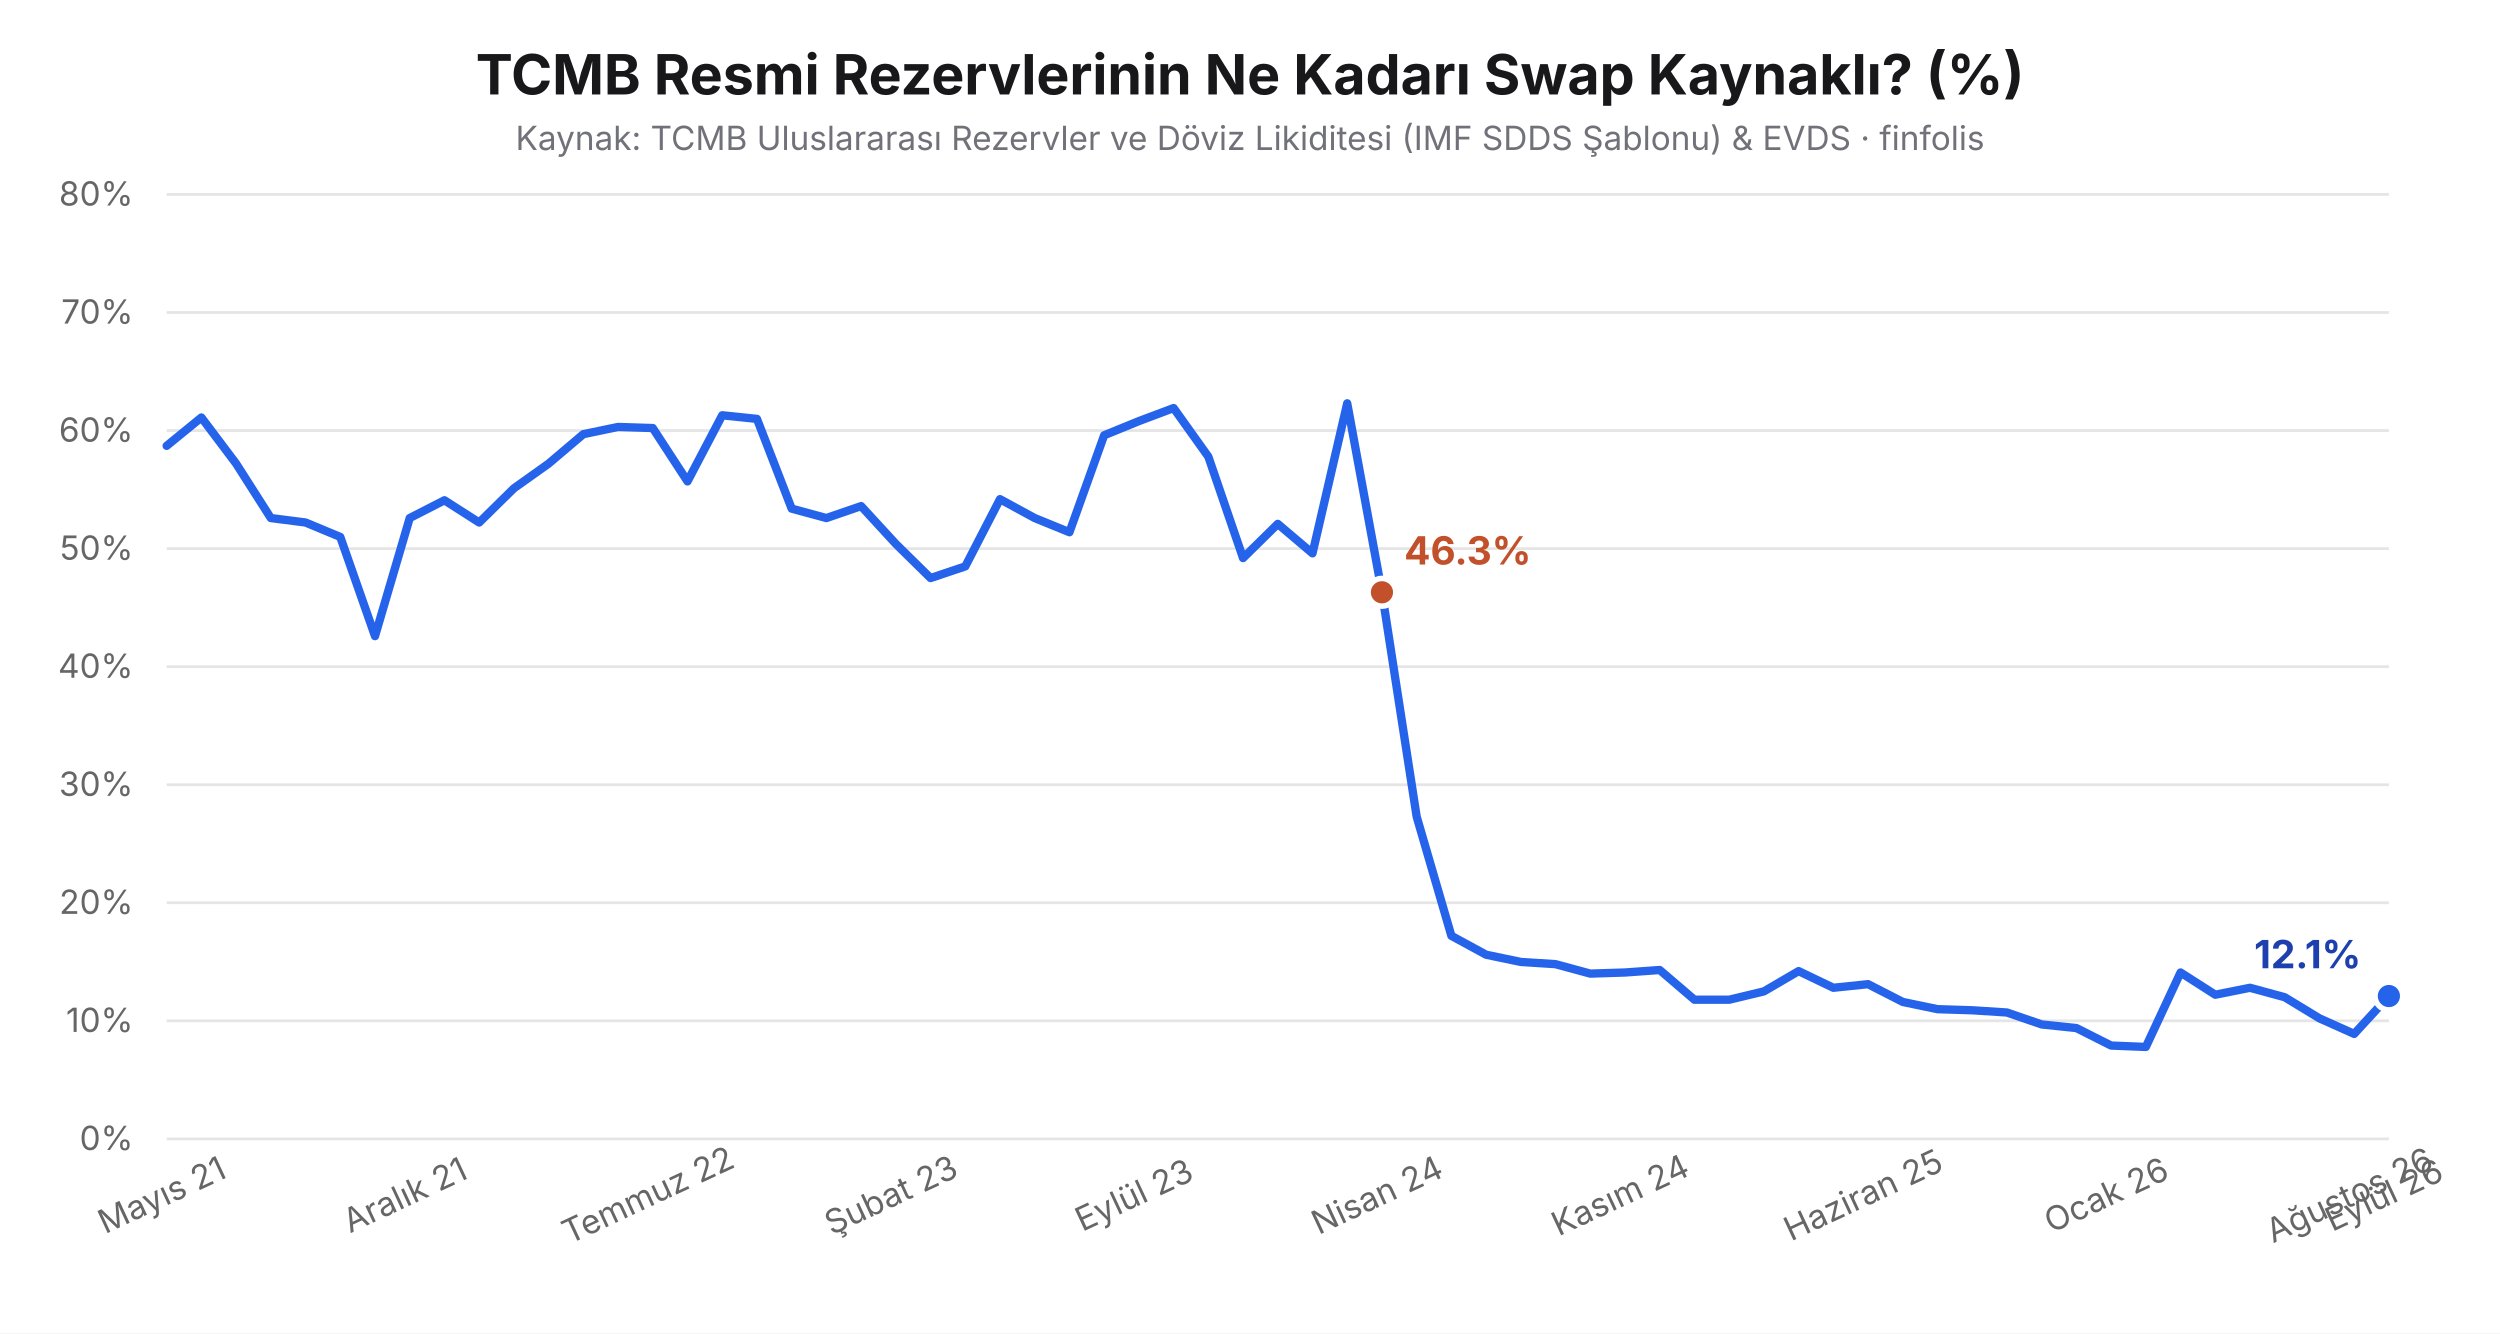
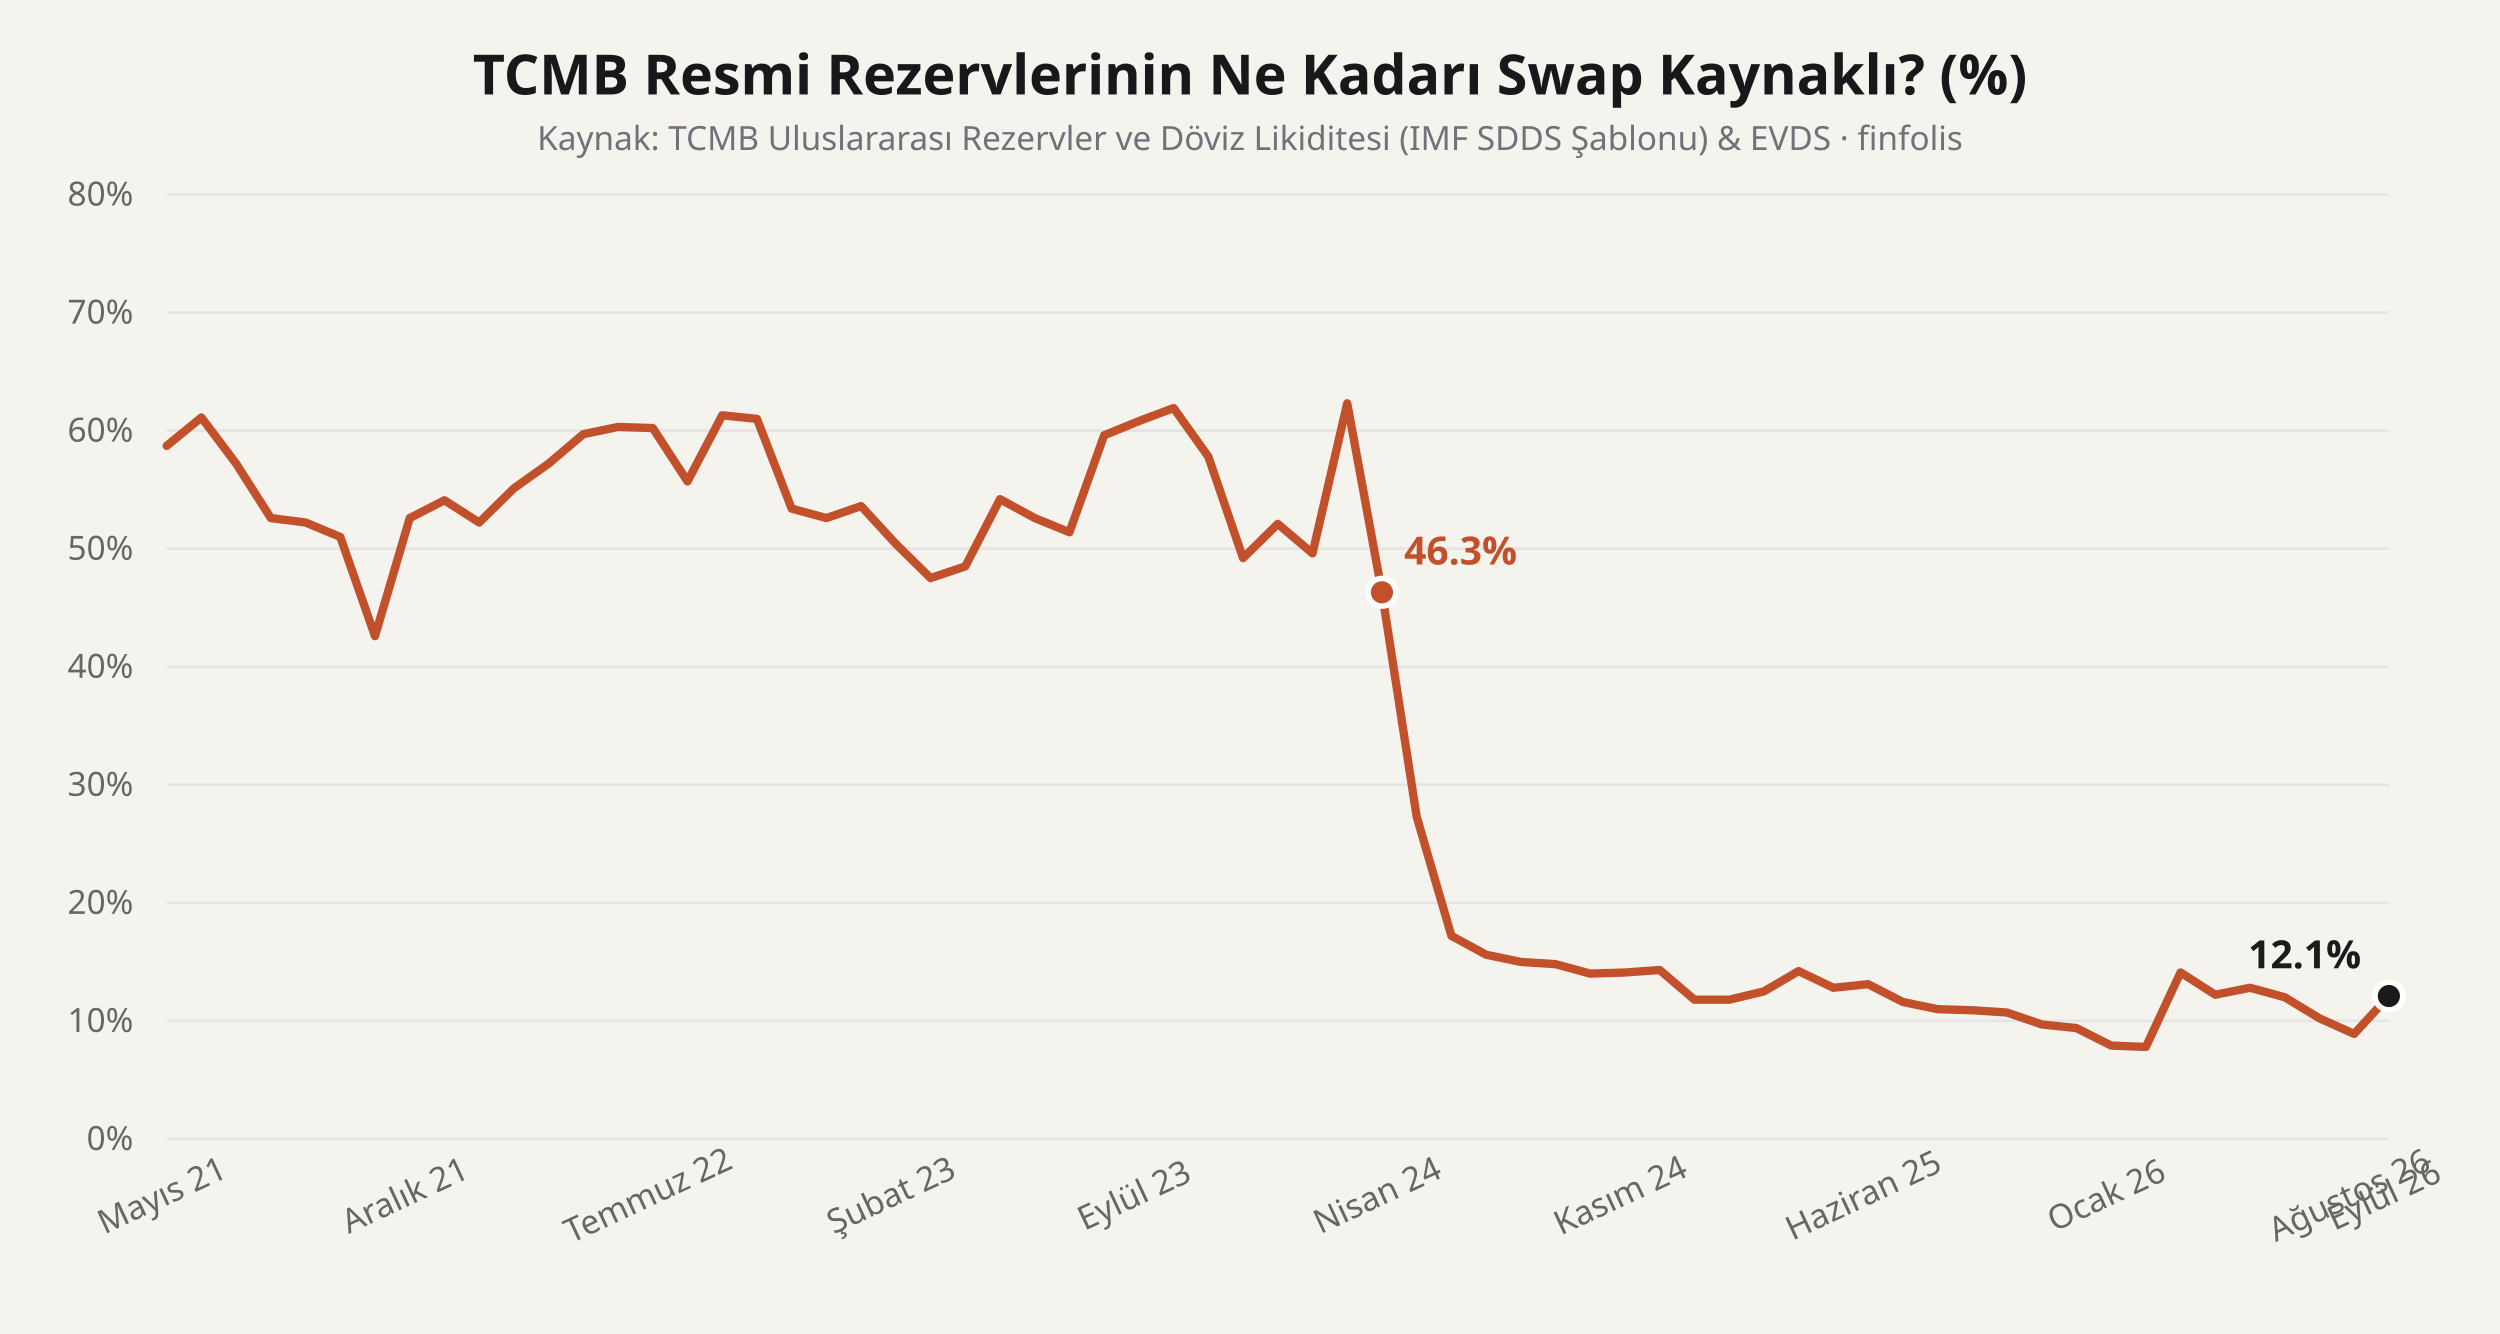
<svg xmlns="http://www.w3.org/2000/svg" viewBox="0 0 900 480" width="100%" height="100%">
-   <rect width="900" height="480" fill="#ffffff" />
-   <text x="450" y="34" fill="#18181b" font-size="20" font-weight="700" font-family="system-ui, -apple-system, sans-serif" text-anchor="middle">
+   <rect width="900" height="480" fill="#f4f3ee" />
+   <text x="450" y="34" fill="#18181b" font-size="20" font-weight="700" font-family="'Bricolage Grotesque', system-ui, sans-serif" text-anchor="middle">
    TCMB Resmi Rezervlerinin Ne Kadarı Swap Kaynaklı? (%)
  </text>
-   <text x="450" y="54" fill="#71717a" font-size="12" font-family="system-ui, -apple-system, sans-serif" text-anchor="middle">
+   <text x="450" y="54" fill="#71717a" font-size="12" font-family="'Bricolage Grotesque', system-ui, sans-serif" text-anchor="middle">
    Kaynak: TCMB Uluslararası Rezervler ve Döviz Likiditesi (IMF SDDS Şablonu) &amp; EVDS · finfolis
  </text>
  <line x1="60" y1="410" x2="860" y2="410" stroke="#e5e5e5" stroke-width="1" />
-   <text x="48" y="414" fill="#666666" font-size="12" font-family="system-ui, -apple-system, sans-serif" text-anchor="end">0%</text>
+   <text x="48" y="414" fill="#666666" font-size="12" font-family="'Bricolage Grotesque', system-ui, sans-serif" text-anchor="end">0%</text>
  <line x1="60" y1="367.5" x2="860" y2="367.5" stroke="#e5e5e5" stroke-width="1" />
-   <text x="48" y="371.5" fill="#666666" font-size="12" font-family="system-ui, -apple-system, sans-serif" text-anchor="end">10%</text>
+   <text x="48" y="371.5" fill="#666666" font-size="12" font-family="'Bricolage Grotesque', system-ui, sans-serif" text-anchor="end">10%</text>
  <line x1="60" y1="325" x2="860" y2="325" stroke="#e5e5e5" stroke-width="1" />
-   <text x="48" y="329" fill="#666666" font-size="12" font-family="system-ui, -apple-system, sans-serif" text-anchor="end">20%</text>
+   <text x="48" y="329" fill="#666666" font-size="12" font-family="'Bricolage Grotesque', system-ui, sans-serif" text-anchor="end">20%</text>
  <line x1="60" y1="282.5" x2="860" y2="282.5" stroke="#e5e5e5" stroke-width="1" />
-   <text x="48" y="286.5" fill="#666666" font-size="12" font-family="system-ui, -apple-system, sans-serif" text-anchor="end">30%</text>
+   <text x="48" y="286.5" fill="#666666" font-size="12" font-family="'Bricolage Grotesque', system-ui, sans-serif" text-anchor="end">30%</text>
  <line x1="60" y1="240" x2="860" y2="240" stroke="#e5e5e5" stroke-width="1" />
-   <text x="48" y="244" fill="#666666" font-size="12" font-family="system-ui, -apple-system, sans-serif" text-anchor="end">40%</text>
+   <text x="48" y="244" fill="#666666" font-size="12" font-family="'Bricolage Grotesque', system-ui, sans-serif" text-anchor="end">40%</text>
  <line x1="60" y1="197.5" x2="860" y2="197.5" stroke="#e5e5e5" stroke-width="1" />
-   <text x="48" y="201.5" fill="#666666" font-size="12" font-family="system-ui, -apple-system, sans-serif" text-anchor="end">50%</text>
+   <text x="48" y="201.5" fill="#666666" font-size="12" font-family="'Bricolage Grotesque', system-ui, sans-serif" text-anchor="end">50%</text>
  <line x1="60" y1="155" x2="860" y2="155" stroke="#e5e5e5" stroke-width="1" />
-   <text x="48" y="159" fill="#666666" font-size="12" font-family="system-ui, -apple-system, sans-serif" text-anchor="end">60%</text>
+   <text x="48" y="159" fill="#666666" font-size="12" font-family="'Bricolage Grotesque', system-ui, sans-serif" text-anchor="end">60%</text>
  <line x1="60" y1="112.5" x2="860" y2="112.5" stroke="#e5e5e5" stroke-width="1" />
-   <text x="48" y="116.5" fill="#666666" font-size="12" font-family="system-ui, -apple-system, sans-serif" text-anchor="end">70%</text>
+   <text x="48" y="116.5" fill="#666666" font-size="12" font-family="'Bricolage Grotesque', system-ui, sans-serif" text-anchor="end">70%</text>
  <line x1="60" y1="70" x2="860" y2="70" stroke="#e5e5e5" stroke-width="1" />
-   <text x="48" y="74" fill="#666666" font-size="12" font-family="system-ui, -apple-system, sans-serif" text-anchor="end">80%</text>
-   <polyline fill="none" stroke="#2563eb" stroke-width="3" stroke-linecap="round" stroke-linejoin="round" points="60.0,160.5 72.5,150.3 85.0,166.9 97.5,186.5 110.0,188.1 122.5,193.3 135.0,229.0 147.5,186.5 160.0,180.1 172.5,188.1 185.0,175.8 197.5,166.9 210.0,156.3 222.5,153.7 235.0,154.1 247.5,173.3 260.0,149.5 272.5,150.8 285.0,183.1 297.5,186.5 310.0,182.2 322.5,195.8 335.0,208.1 347.5,203.9 360.0,179.7 372.5,186.5 385.0,191.6 397.5,156.7 410.0,151.6 422.5,146.9 435.0,164.4 447.5,200.9 460.0,188.6 472.5,199.2 485.0,145.2 497.5,213.2 510.0,294.0 522.5,336.9 535.0,343.7 547.5,346.3 560.0,347.1 572.5,350.5 585.0,350.1 597.5,349.2 610.0,359.9 622.5,359.9 635.0,356.9 647.5,349.6 660.0,355.6 672.5,354.3 685.0,360.7 697.5,363.3 710.0,363.7 722.5,364.5 735.0,368.8 747.5,370.1 760.0,376.4 772.5,376.9 785.0,350.1 797.5,358.1 810.0,355.6 822.5,359.0 835.0,366.6 847.5,372.2 860.0,358.6" />
+   <text x="48" y="74" fill="#666666" font-size="12" font-family="'Bricolage Grotesque', system-ui, sans-serif" text-anchor="end">80%</text>
+   <polyline fill="none" stroke="#c2502b" stroke-width="3" stroke-linecap="round" stroke-linejoin="round" points="60.0,160.5 72.5,150.3 85.0,166.9 97.5,186.5 110.0,188.1 122.5,193.3 135.0,229.0 147.5,186.5 160.0,180.1 172.5,188.1 185.0,175.8 197.5,166.9 210.0,156.3 222.5,153.7 235.0,154.1 247.5,173.3 260.0,149.5 272.5,150.8 285.0,183.1 297.5,186.5 310.0,182.2 322.5,195.8 335.0,208.1 347.5,203.9 360.0,179.7 372.5,186.5 385.0,191.6 397.5,156.7 410.0,151.6 422.5,146.9 435.0,164.4 447.5,200.9 460.0,188.6 472.5,199.2 485.0,145.2 497.5,213.2 510.0,294.0 522.5,336.9 535.0,343.7 547.5,346.3 560.0,347.1 572.5,350.5 585.0,350.1 597.5,349.2 610.0,359.9 622.5,359.9 635.0,356.9 647.5,349.6 660.0,355.6 672.5,354.3 685.0,360.7 697.5,363.3 710.0,363.7 722.5,364.5 735.0,368.8 747.5,370.1 760.0,376.4 772.5,376.9 785.0,350.1 797.5,358.1 810.0,355.6 822.5,359.0 835.0,366.6 847.5,372.2 860.0,358.6" />
  <circle cx="497.5" cy="213.225" r="5" fill="#c2502b" stroke="#ffffff" stroke-width="2" />
-   <text x="505.5" y="203.225" fill="#c2502b" font-weight="700" font-size="14" font-family="system-ui, -apple-system, sans-serif">46.3%</text>
-   <circle cx="860" cy="358.575" r="5" fill="#2563eb" stroke="#ffffff" stroke-width="2" />
-   <text x="850" y="348.575" fill="#1e40af" font-weight="700" font-size="14" font-family="system-ui, -apple-system, sans-serif" text-anchor="end">12.1%</text>
-   <text x="60" y="434" fill="#666666" font-size="12" font-family="system-ui, -apple-system, sans-serif" text-anchor="middle" transform="rotate(-25 60 434)">Mayıs 21</text>
-   <text x="147.5" y="434" fill="#666666" font-size="12" font-family="system-ui, -apple-system, sans-serif" text-anchor="middle" transform="rotate(-25 147.5 434)">Aralık 21</text>
-   <text x="235" y="434" fill="#666666" font-size="12" font-family="system-ui, -apple-system, sans-serif" text-anchor="middle" transform="rotate(-25 235 434)">Temmuz 22</text>
-   <text x="322.5" y="434" fill="#666666" font-size="12" font-family="system-ui, -apple-system, sans-serif" text-anchor="middle" transform="rotate(-25 322.5 434)">Şubat 23</text>
-   <text x="410" y="434" fill="#666666" font-size="12" font-family="system-ui, -apple-system, sans-serif" text-anchor="middle" transform="rotate(-25 410 434)">Eylül 23</text>
-   <text x="497.5" y="434" fill="#666666" font-size="12" font-family="system-ui, -apple-system, sans-serif" text-anchor="middle" transform="rotate(-25 497.5 434)">Nisan 24</text>
-   <text x="585" y="434" fill="#666666" font-size="12" font-family="system-ui, -apple-system, sans-serif" text-anchor="middle" transform="rotate(-25 585 434)">Kasım 24</text>
-   <text x="672.5" y="434" fill="#666666" font-size="12" font-family="system-ui, -apple-system, sans-serif" text-anchor="middle" transform="rotate(-25 672.5 434)">Haziran 25</text>
-   <text x="760" y="434" fill="#666666" font-size="12" font-family="system-ui, -apple-system, sans-serif" text-anchor="middle" transform="rotate(-25 760 434)">Ocak 26</text>
-   <text x="847.5" y="434" fill="#666666" font-size="12" font-family="system-ui, -apple-system, sans-serif" text-anchor="middle" transform="rotate(-25 847.5 434)">Ağustos 26</text>
-   <text x="860" y="434" fill="#666666" font-size="12" font-family="system-ui, -apple-system, sans-serif" text-anchor="middle" transform="rotate(-25 860 434)">Eylül 26</text>
+   <text x="505.5" y="203.225" fill="#c2502b" font-weight="700" font-size="14" font-family="'Bricolage Grotesque', system-ui, sans-serif">46.3%</text>
+   <circle cx="860" cy="358.575" r="5" fill="#1b1b1b" stroke="#ffffff" stroke-width="2" />
+   <text x="850" y="348.575" fill="#1b1b1b" font-weight="700" font-size="14" font-family="'Bricolage Grotesque', system-ui, sans-serif" text-anchor="end">12.1%</text>
+   <text x="60" y="434" fill="#666666" font-size="12" font-family="'Bricolage Grotesque', system-ui, sans-serif" text-anchor="middle" transform="rotate(-25 60 434)">Mayıs 21</text>
+   <text x="147.5" y="434" fill="#666666" font-size="12" font-family="'Bricolage Grotesque', system-ui, sans-serif" text-anchor="middle" transform="rotate(-25 147.5 434)">Aralık 21</text>
+   <text x="235" y="434" fill="#666666" font-size="12" font-family="'Bricolage Grotesque', system-ui, sans-serif" text-anchor="middle" transform="rotate(-25 235 434)">Temmuz 22</text>
+   <text x="322.5" y="434" fill="#666666" font-size="12" font-family="'Bricolage Grotesque', system-ui, sans-serif" text-anchor="middle" transform="rotate(-25 322.5 434)">Şubat 23</text>
+   <text x="410" y="434" fill="#666666" font-size="12" font-family="'Bricolage Grotesque', system-ui, sans-serif" text-anchor="middle" transform="rotate(-25 410 434)">Eylül 23</text>
+   <text x="497.5" y="434" fill="#666666" font-size="12" font-family="'Bricolage Grotesque', system-ui, sans-serif" text-anchor="middle" transform="rotate(-25 497.5 434)">Nisan 24</text>
+   <text x="585" y="434" fill="#666666" font-size="12" font-family="'Bricolage Grotesque', system-ui, sans-serif" text-anchor="middle" transform="rotate(-25 585 434)">Kasım 24</text>
+   <text x="672.5" y="434" fill="#666666" font-size="12" font-family="'Bricolage Grotesque', system-ui, sans-serif" text-anchor="middle" transform="rotate(-25 672.5 434)">Haziran 25</text>
+   <text x="760" y="434" fill="#666666" font-size="12" font-family="'Bricolage Grotesque', system-ui, sans-serif" text-anchor="middle" transform="rotate(-25 760 434)">Ocak 26</text>
+   <text x="847.5" y="434" fill="#666666" font-size="12" font-family="'Bricolage Grotesque', system-ui, sans-serif" text-anchor="middle" transform="rotate(-25 847.5 434)">Ağustos 26</text>
+   <text x="860" y="434" fill="#666666" font-size="12" font-family="'Bricolage Grotesque', system-ui, sans-serif" text-anchor="middle" transform="rotate(-25 860 434)">Eylül 26</text>
</svg>
